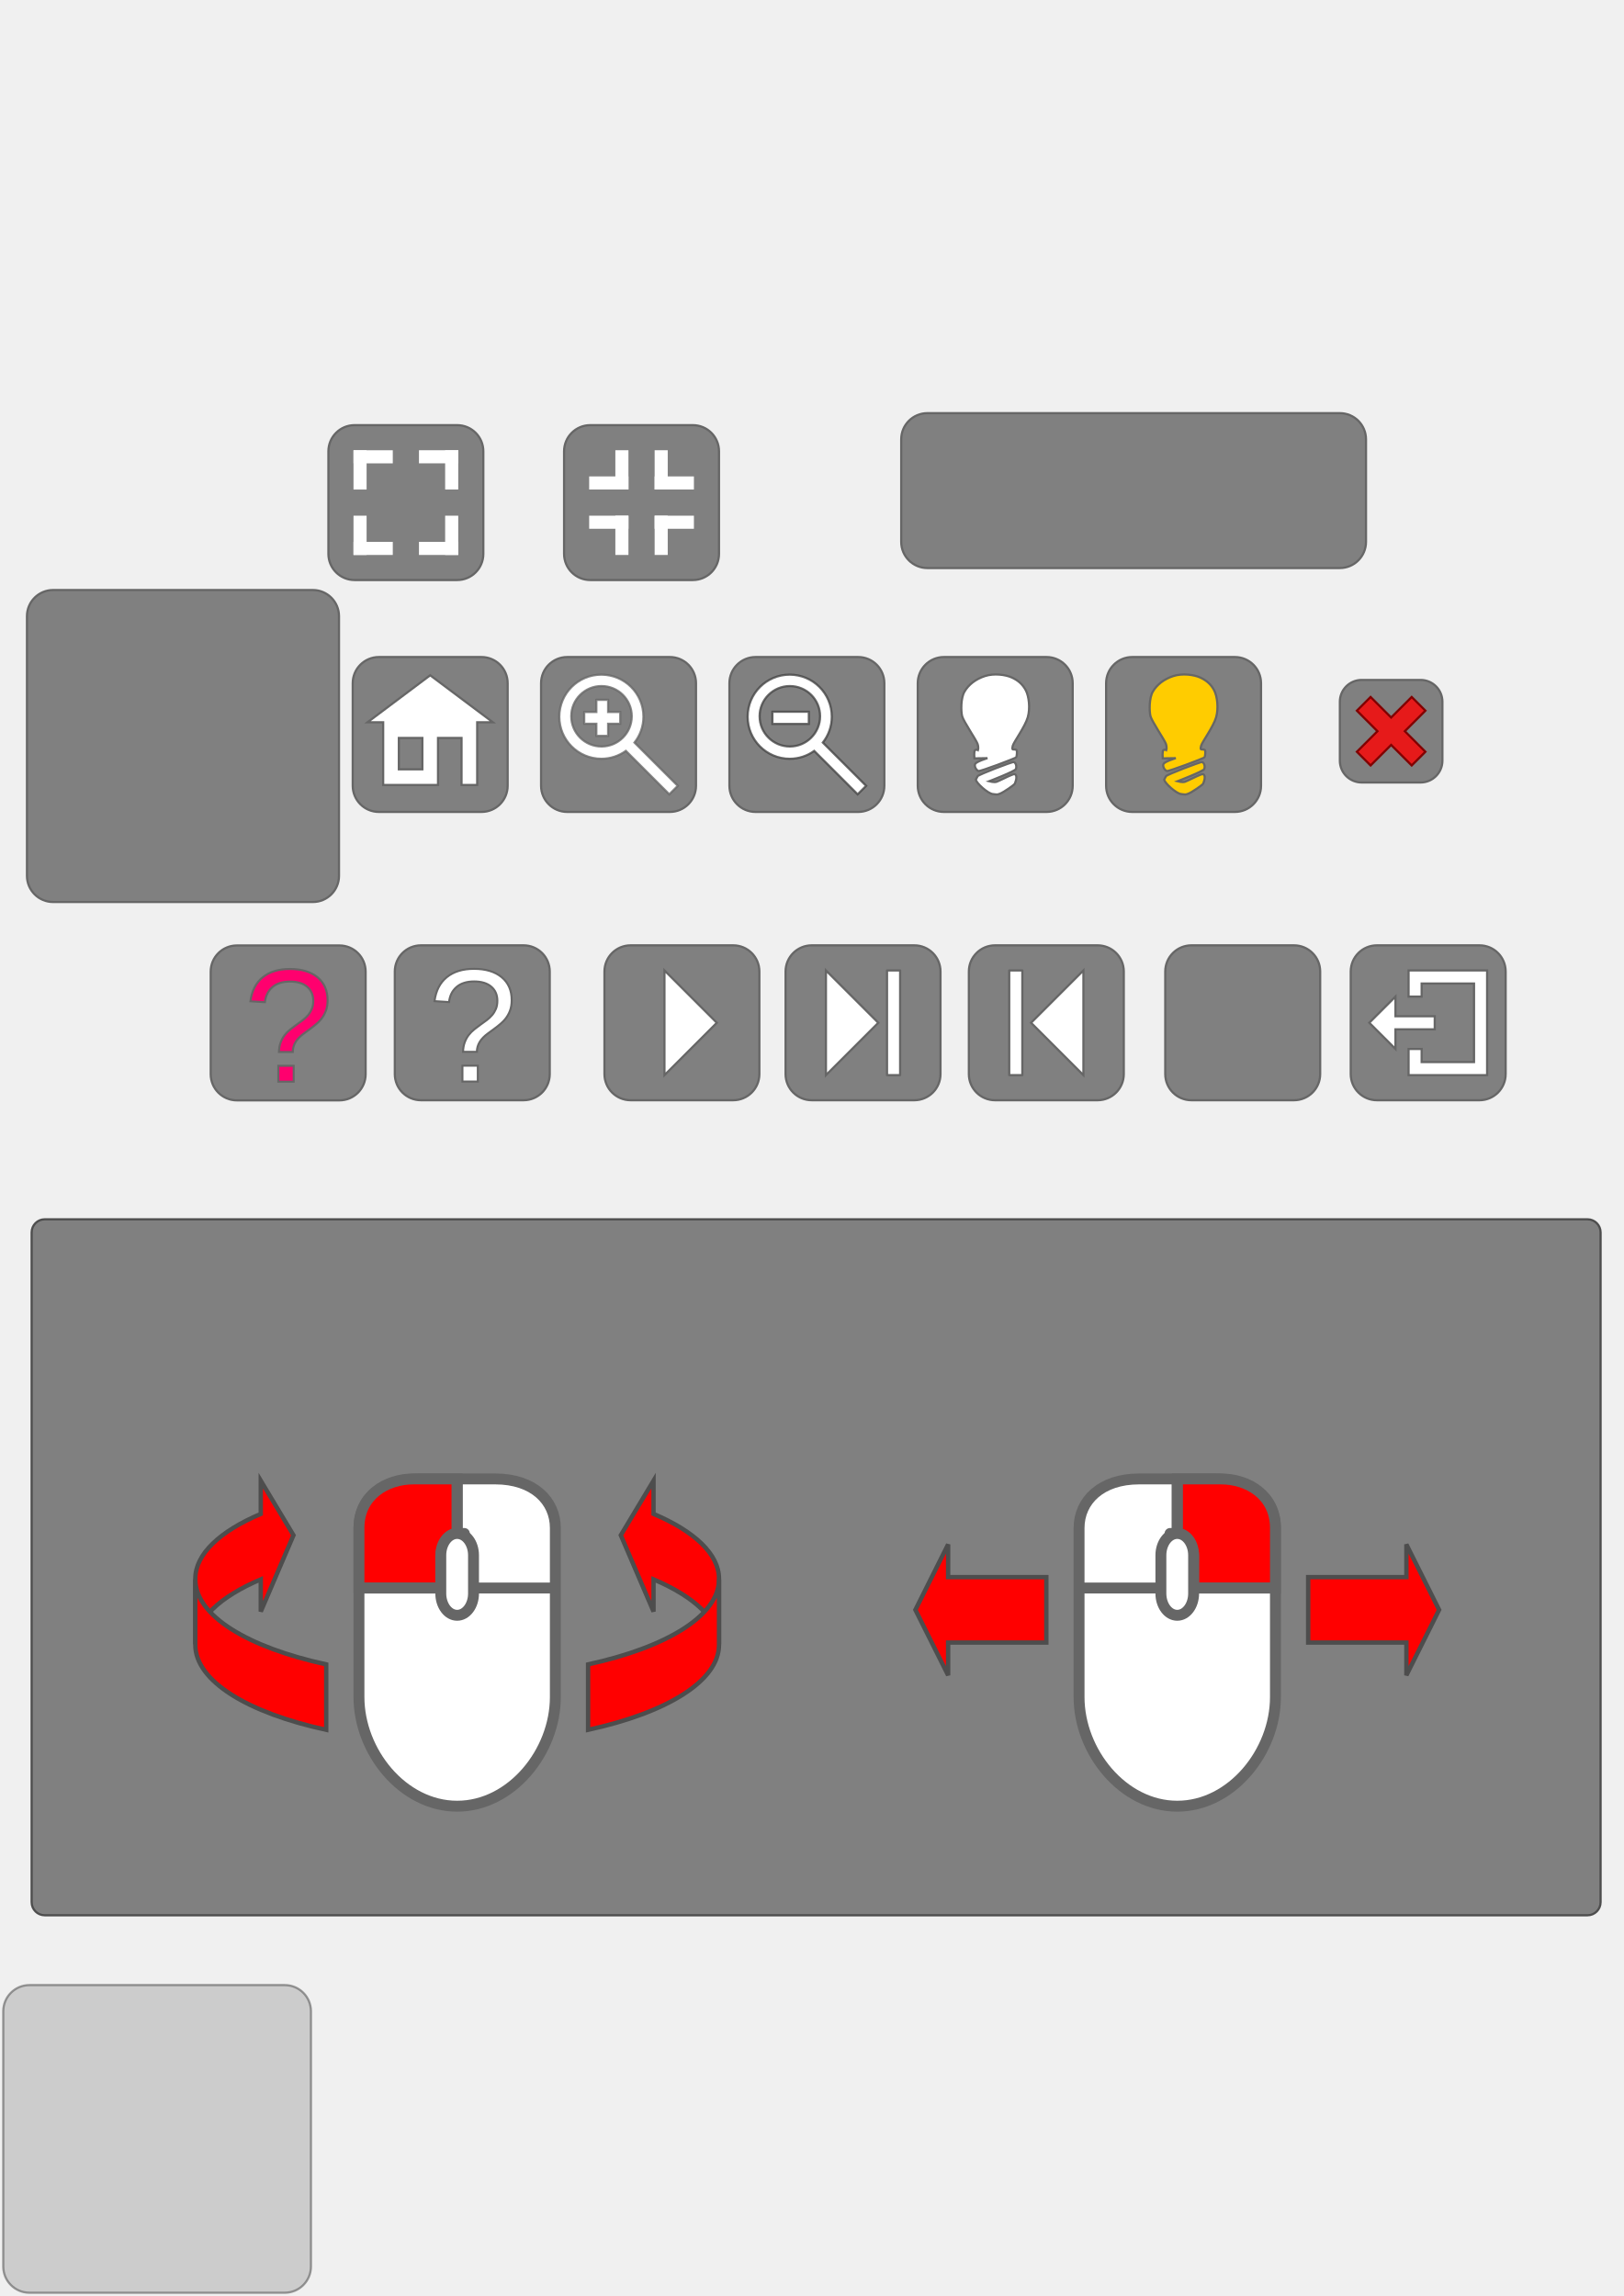
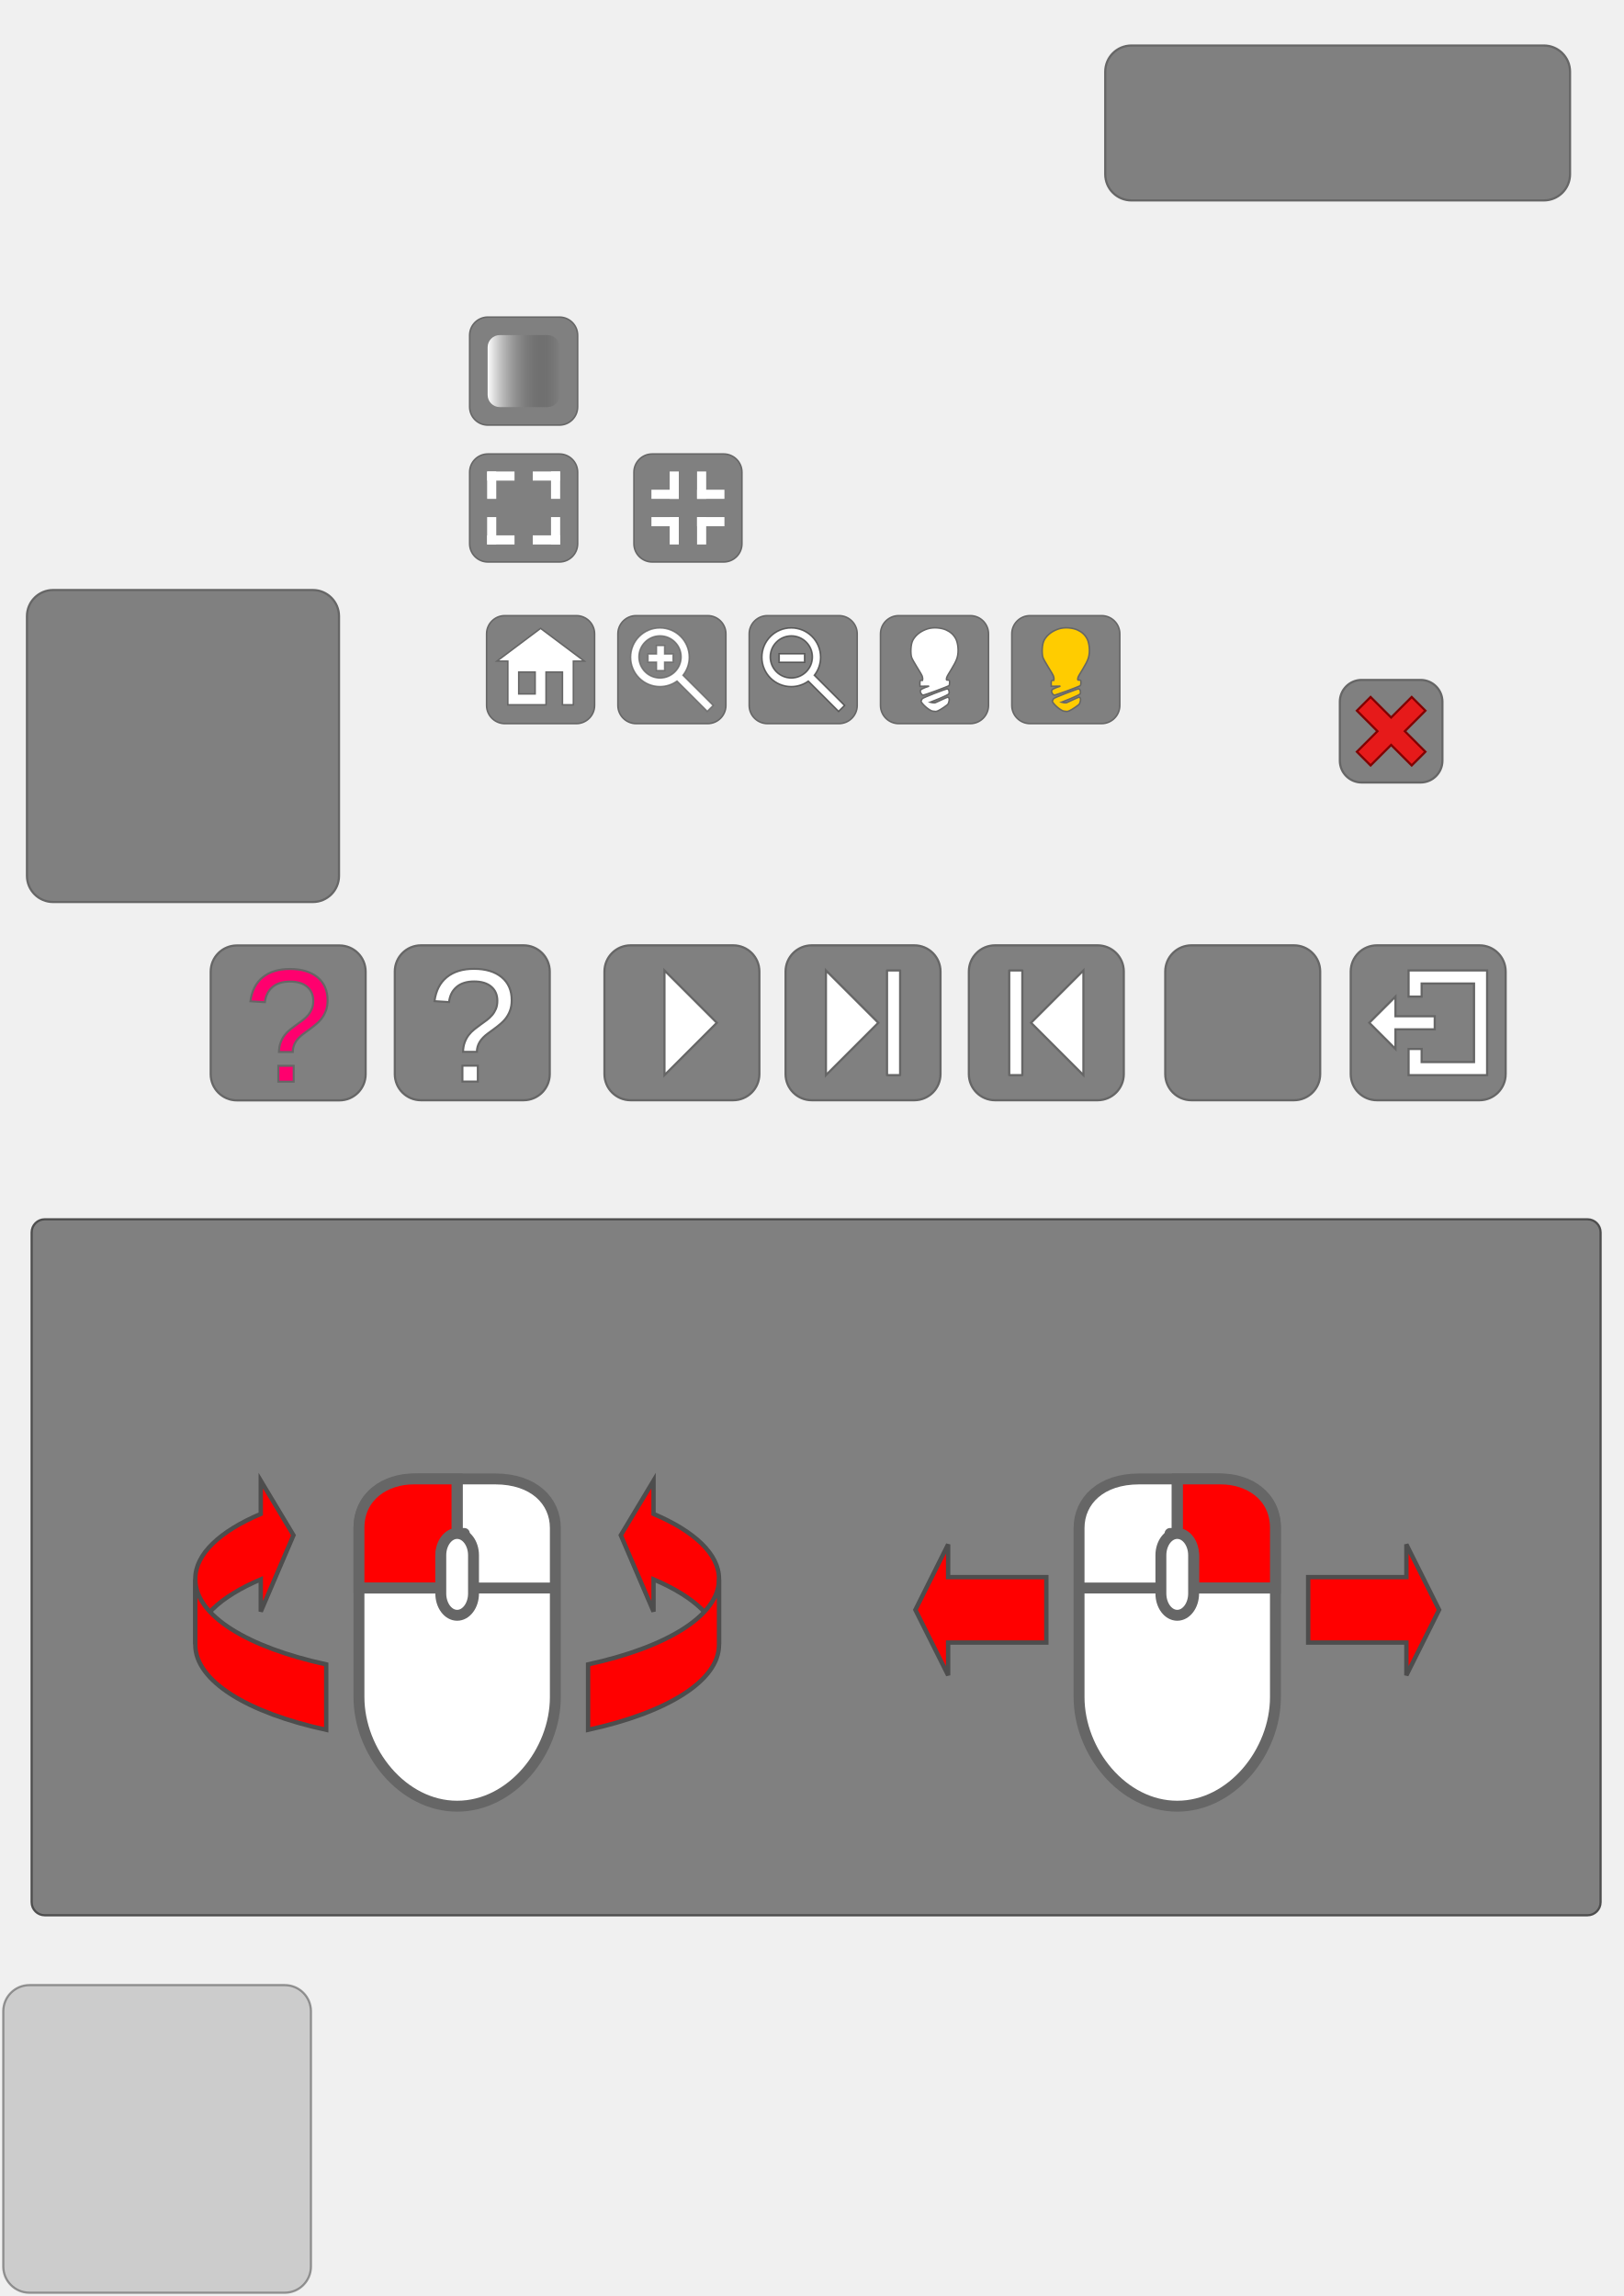
- <svg xmlns="http://www.w3.org/2000/svg" width="744.094" height="1052.362" id="svg2" version="1.1">
-   <defs id="defs4" />
+ <svg xmlns="http://www.w3.org/2000/svg" xmlns:xlink="http://www.w3.org/1999/xlink" width="744.094" height="1052.362" id="svg2" version="1.1">
+   <defs id="defs4">
+     <linearGradient id="linearGradient4335">
+       <stop style="stop-color:#ffffff;stop-opacity:1;" offset="0" id="stop4337" />
+       <stop style="stop-color:#000000;stop-opacity:0;" offset="1" id="stop4339" />
+     </linearGradient>
+     <linearGradient xlink:href="#linearGradient4335" id="linearGradient4341" x1="420.083" y1="336.648" x2="492.083" y2="336.648" gradientUnits="userSpaceOnUse" />
+     <linearGradient xlink:href="#linearGradient4335" id="linearGradient3109" gradientUnits="userSpaceOnUse" x1="420.083" y1="336.648" x2="492.083" y2="336.648" />
+     <linearGradient xlink:href="#linearGradient4335" id="linearGradient3111" gradientUnits="userSpaceOnUse" x1="420.083" y1="336.648" x2="492.083" y2="336.648" />
+   </defs>
  <g id="layer1">
    <path style="fill:#ff0000;fill-opacity:1;stroke:#000000;stroke-width:1;stroke-miterlimit:4;stroke-opacity:1;stroke-dasharray:none;stroke-dashoffset:0" d="m -1500.469,-327.638 c -22.823,0 -43.666,22.665 -59.531,60 l -30.469,0 50,30 70,-30 -29.531,0 c 15.865,-37.335 36.708,-60 59.531,-60 l -60,0 z" id="path4200" />
-     <g id="light">
+     <g id="light" transform="matrix(0.6971366,0,0,0.6971366,110.3022,72.23445)">
      <rect ry="12" rx="12" y="301.148" x="420.583" height="71" width="71" id="rect2993-7" style="fill:#808080;fill-opacity:1;fill-rule:evenodd;stroke:#666666;stroke-width:1;stroke-linecap:butt;stroke-linejoin:miter;stroke-miterlimit:4;stroke-opacity:1;stroke-dasharray:none" />
      <g transform="matrix(0.7658524,0,0,0.7659953,417.8072,-431.2314)" style="fill:#ffffff;fill-opacity:1;stroke:#666666;stroke-width:1.306;stroke-miterlimit:4;stroke-opacity:1;stroke-dasharray:none" id="g3000">
        <path style="fill:#ffffff;fill-opacity:1;stroke:#666666;stroke-width:1.306;stroke-miterlimit:4;stroke-opacity:1;stroke-dasharray:none" d="m 39.648,59.341 c 0,0 -1.036,-0.3 -1.768,0.126 -0.732,0.427 -0.379,4.924 -0.379,4.924 l 7.829,-0.126 c 0,0 -6.755,2.02 -7.387,3.536 -0.631,1.515 0.803,3.807 2.083,4.167 1.026,0.289 21.988,-7.535 22.476,-8.207 0.423,-0.583 0.694,-3.788 0.253,-4.293 -0.442,-0.505 -2.21,-0.442 -2.21,-0.442 0,0 -0.694,0.063 -0.063,-2.21 0.631,-2.273 7.324,-11.301 8.965,-16.983 1.581,-5.474 0.666,-12.645 -1.136,-16.099 -1.904,-3.649 -4.609,-5.998 -8.334,-7.702 -3.74,-1.712 -10.654,-2.679 -16.162,-0.884 -5.486,1.788 -9.757,5.044 -12.248,9.344 -2.236,3.859 -2.147,11.617 -1.389,14.647 0.758,3.03 8.46,14.268 9.218,16.541 0.758,2.273 0.253,3.662 0.253,3.662 z" id="path2996" transform="translate(0,952.3622)" />
        <path style="fill:#ffffff;fill-opacity:1;stroke:#666666;stroke-width:1.306;stroke-miterlimit:4;stroke-opacity:1;stroke-dasharray:none" d="m 38.386,77.082 c 0.189,2.083 7.197,8.334 10.038,8.649 2.841,0.316 2.462,0.505 4.483,-0.253 2.02,-0.758 8.46,-5.177 8.776,-5.935 0.807,-1.937 1.326,-3.914 0.631,-5.114 -0.697,-1.203 -1.894,-0.316 -3.157,0.126 -1.263,0.442 -6.629,3.22 -8.397,3.851 -1.388,0.496 -4.419,-0.316 -4.419,-0.316 0,0 15.372,-5.937 15.973,-7.26 0.631,-1.389 0.126,-3.914 -1.326,-4.23 -0.925,-0.201 -21.024,7.513 -21.529,8.46 -0.505,0.947 -1.073,2.02 -1.073,2.02 z" id="path2998" transform="translate(0,952.3622)" />
      </g>
    </g>
-     <g id="light_on">
+     <g id="light_on" transform="matrix(0.6971366,0,0,0.6971366,110.3022,72.23445)">
      <rect ry="12" rx="12" y="301.148" x="506.896" height="71" width="71" id="rect2993-7-0" style="fill:#808080;fill-opacity:1;fill-rule:evenodd;stroke:#666666;stroke-width:1;stroke-linecap:butt;stroke-linejoin:miter;stroke-miterlimit:4;stroke-opacity:1;stroke-dasharray:none" />
      <g transform="matrix(0.7658524,0,0,0.7659953,504.1204,-431.2314)" style="fill:#ffcc00;fill-opacity:1;stroke:#666666;stroke-width:1.306;stroke-miterlimit:4;stroke-opacity:1;stroke-dasharray:none" id="g3000-4">
        <path style="fill:#ffcc00;fill-opacity:1;stroke:#666666;stroke-width:1.306;stroke-miterlimit:4;stroke-opacity:1;stroke-dasharray:none" d="m 39.648,59.341 c 0,0 -1.036,-0.3 -1.768,0.126 -0.732,0.427 -0.379,4.924 -0.379,4.924 l 7.829,-0.126 c 0,0 -6.755,2.02 -7.387,3.536 -0.631,1.515 0.803,3.807 2.083,4.167 1.026,0.289 21.988,-7.535 22.476,-8.207 0.423,-0.583 0.694,-3.788 0.253,-4.293 -0.442,-0.505 -2.21,-0.442 -2.21,-0.442 0,0 -0.694,0.063 -0.063,-2.21 0.631,-2.273 7.324,-11.301 8.965,-16.983 1.581,-5.474 0.666,-12.645 -1.136,-16.099 -1.904,-3.649 -4.609,-5.998 -8.334,-7.702 -3.74,-1.712 -10.654,-2.679 -16.162,-0.884 -5.486,1.788 -9.757,5.044 -12.248,9.344 -2.236,3.859 -2.147,11.617 -1.389,14.647 0.758,3.03 8.46,14.268 9.218,16.541 0.758,2.273 0.253,3.662 0.253,3.662 z" id="path2996-8" transform="translate(0,952.3622)" />
        <path style="fill:#ffcc00;fill-opacity:1;stroke:#666666;stroke-width:1.306;stroke-miterlimit:4;stroke-opacity:1;stroke-dasharray:none" d="m 38.386,77.082 c 0.189,2.083 7.197,8.334 10.038,8.649 2.841,0.316 2.462,0.505 4.483,-0.253 2.02,-0.758 8.46,-5.177 8.776,-5.935 0.807,-1.937 1.326,-3.914 0.631,-5.114 -0.697,-1.203 -1.894,-0.316 -3.157,0.126 -1.263,0.442 -6.629,3.22 -8.397,3.851 -1.388,0.496 -4.419,-0.316 -4.419,-0.316 0,0 15.372,-5.937 15.973,-7.26 0.631,-1.389 0.126,-3.914 -1.326,-4.23 -0.925,-0.201 -21.024,7.513 -21.529,8.46 -0.505,0.947 -1.073,2.02 -1.073,2.02 z" id="path2998-7" transform="translate(0,952.3622)" />
      </g>
    </g>
-     <g id="home">
+     <g id="home" transform="matrix(0.6971366,0,0,0.6971366,110.3022,72.23445)">
      <rect ry="12" rx="12" y="301.148" x="161.643" height="71" width="71" id="rect2993" style="fill:#808080;fill-opacity:1;fill-rule:evenodd;stroke:#666666;stroke-width:1;stroke-linecap:butt;stroke-linejoin:miter;stroke-miterlimit:4;stroke-opacity:1;stroke-dasharray:none" />
      <path id="path2986" d="m 197.143,309.51 -28.729,21.546 7.182,0 0,28.729 25.137,0 0,-21.546 10.773,0 0,21.546 7.182,0 0,-28.729 7.182,0 z m -14.364,28.729 10.773,0 0,14.364 -10.773,0 z" style="fill:#ffffff;fill-opacity:1;stroke:#666666;stroke-width:1;stroke-miterlimit:4;stroke-opacity:1;stroke-dasharray:none;stroke-dashoffset:0" />
    </g>
    <g id="close">
      <rect ry="10" rx="10" y="311.648" x="614.016" height="47" width="47" id="rect2993-7-1" style="fill:#808080;fill-opacity:1;fill-rule:evenodd;stroke:#666666;stroke-width:1;stroke-linecap:butt;stroke-linejoin:miter;stroke-miterlimit:4;stroke-opacity:1;stroke-dasharray:none" />
      <path id="rect3751" d="m 646.934,319.452 -9.418,9.418 -9.418,-9.418 -6.278,6.278 9.418,9.418 -9.418,9.418 6.278,6.278 9.418,-9.418 9.418,9.418 6.278,-6.278 -9.418,-9.418 9.418,-9.418 -6.278,-6.278 z" style="fill:#ff0000;fill-opacity:0.8;stroke:#800000;stroke-width:1;stroke-miterlimit:4;stroke-dasharray:none" />
    </g>
-     <g id="zoomout">
+     <g id="zoomout" transform="matrix(0.6971366,0,0,0.6971366,110.3022,72.23445)">
      <rect ry="12" rx="12" y="301.148" x="334.269" height="71" width="71" id="rect2993-74-4" style="fill:#808080;fill-opacity:1;fill-rule:evenodd;stroke:#666666;stroke-width:1;stroke-linecap:butt;stroke-linejoin:miter;stroke-miterlimit:4;stroke-opacity:1;stroke-dasharray:none" />
      <g style="stroke-width:1.393;stroke-miterlimit:4;stroke-dasharray:none" transform="matrix(0.7177814,0,0,0.7177814,11.23317,-138.1121)" id="g3875">
-         <path style="fill:#ffffff;fill-opacity:1;stroke:#424242;stroke-width:1.393;stroke-miterlimit:4;stroke-opacity:0.776;stroke-dashoffset:0;stroke-dasharray:none" d="m 488.537,623.224 c -14.835,0 -26.844,12.009 -26.844,26.844 0,14.835 12.009,26.875 26.844,26.875 5.84,0 11.246,-1.863 15.656,-5.031 l 27.719,27.719 5.406,-5.406 -27.625,-27.625 c 3.574,-4.564 5.719,-10.29 5.719,-16.531 0,-14.835 -12.04,-26.844 -26.875,-26.844 z m 0.094,7.281 c 10.661,0 19.312,8.62 19.312,19.281 0,10.661 -8.651,19.313 -19.312,19.313 -10.661,0 -19.312,-8.651 -19.312,-19.313 0,-10.661 8.651,-19.281 19.312,-19.281 z" id="path4360-7" />
+         <path style="fill:#ffffff;fill-opacity:1;stroke:#424242;stroke-width:1.393;stroke-miterlimit:4;stroke-opacity:0.776;stroke-dasharray:none;stroke-dashoffset:0" d="m 488.537,623.224 c -14.835,0 -26.844,12.009 -26.844,26.844 0,14.835 12.009,26.875 26.844,26.875 5.84,0 11.246,-1.863 15.656,-5.031 l 27.719,27.719 5.406,-5.406 -27.625,-27.625 c 3.574,-4.564 5.719,-10.29 5.719,-16.531 0,-14.835 -12.04,-26.844 -26.875,-26.844 z m 0.094,7.281 c 10.661,0 19.312,8.62 19.312,19.281 0,10.661 -8.651,19.313 -19.312,19.313 -10.661,0 -19.312,-8.651 -19.312,-19.313 0,-10.661 8.651,-19.281 19.312,-19.281 z" id="path4360-7" />
        <rect style="fill:#ffffff;fill-opacity:1;stroke:#424242;stroke-width:1.393;stroke-miterlimit:4;stroke-opacity:0.776;stroke-dasharray:none;stroke-dashoffset:0" id="rect4451" width="23.234" height="7.766" x="477.508" y="646.918" />
      </g>
    </g>
-     <g id="zoomin">
+     <g id="zoomin" transform="matrix(0.6971366,0,0,0.6971366,110.3022,72.23445)">
      <rect ry="12" rx="12" y="301.148" x="247.956" height="71" width="71" id="rect2993-74" style="fill:#808080;fill-opacity:1;fill-rule:evenodd;stroke:#666666;stroke-width:1;stroke-linecap:butt;stroke-linejoin:miter;stroke-miterlimit:4;stroke-opacity:1;stroke-dasharray:none" />
      <g style="stroke-width:0.93;stroke-miterlimit:4;stroke-dasharray:none" transform="matrix(1.074843,0,0,1.074843,-159.9093,-262.1916)" id="g3865">
-         <path style="fill:#ffffff;fill-opacity:1;stroke:#666666;stroke-width:0.93;stroke-miterlimit:4;stroke-opacity:0.776;stroke-dashoffset:0;stroke-dasharray:none" d="m 405.168,531.629 c -9.907,0 -17.926,8.019 -17.926,17.926 0,9.907 8.019,17.947 17.926,17.947 3.9,0 7.51,-1.244 10.455,-3.36 l 18.511,18.511 3.61,-3.61 -18.448,-18.448 c 2.387,-3.048 3.819,-6.871 3.819,-11.04 0,-9.907 -8.04,-17.926 -17.947,-17.926 z m 0.063,4.862 c 7.119,0 12.897,5.757 12.897,12.876 0,7.119 -5.777,12.897 -12.897,12.897 -7.119,0 -12.897,-5.777 -12.897,-12.897 0,-7.119 5.777,-12.876 12.897,-12.876 z" id="path4360" />
-         <path style="fill:#ffffff;fill-opacity:1;stroke:#666666;stroke-width:0.93;stroke-miterlimit:4;stroke-opacity:0.776;stroke-dashoffset:0;stroke-dasharray:none" d="m 403.039,542.377 0,5.175 -5.175,0 0,5.009 5.175,0 0,5.175 5.009,0 0,-5.175 5.175,0 0,-5.009 -5.175,0 0,-5.175 -5.009,0 z" id="rect4373" />
+         <path style="fill:#ffffff;fill-opacity:1;stroke:#666666;stroke-width:0.93;stroke-miterlimit:4;stroke-opacity:0.776;stroke-dasharray:none;stroke-dashoffset:0" d="m 405.168,531.629 c -9.907,0 -17.926,8.019 -17.926,17.926 0,9.907 8.019,17.947 17.926,17.947 3.9,0 7.51,-1.244 10.455,-3.36 l 18.511,18.511 3.61,-3.61 -18.448,-18.448 c 2.387,-3.048 3.819,-6.871 3.819,-11.04 0,-9.907 -8.04,-17.926 -17.947,-17.926 z m 0.063,4.862 c 7.119,0 12.897,5.757 12.897,12.876 0,7.119 -5.777,12.897 -12.897,12.897 -7.119,0 -12.897,-5.777 -12.897,-12.897 0,-7.119 5.777,-12.876 12.897,-12.876 z" id="path4360" />
+         <path style="fill:#ffffff;fill-opacity:1;stroke:#666666;stroke-width:0.93;stroke-miterlimit:4;stroke-opacity:0.776;stroke-dasharray:none;stroke-dashoffset:0" d="m 403.039,542.377 0,5.175 -5.175,0 0,5.009 5.175,0 0,5.175 5.009,0 0,-5.175 5.175,0 0,-5.009 -5.175,0 0,-5.175 -5.009,0 z" id="rect4373" />
      </g>
    </g>
    <rect ry="12" rx="12" y="270.434" x="12.357" height="143" width="143" id="button" style="fill:#808080;fill-opacity:1;fill-rule:evenodd;stroke:#666666;stroke-width:1;stroke-linecap:butt;stroke-linejoin:miter;stroke-miterlimit:4;stroke-opacity:1;stroke-dasharray:none" />
    <g id="help">
      <rect style="fill:#808080;fill-opacity:1;fill-rule:evenodd;stroke:#666666;stroke-width:1;stroke-linecap:butt;stroke-linejoin:miter;stroke-miterlimit:4;stroke-opacity:1;stroke-dasharray:none" id="rect3011" width="71" height="71" x="180.929" y="433.291" rx="12" ry="12" />
      <text xml:space="preserve" style="font-size:64.73px;font-style:normal;font-variant:normal;font-weight:bold;font-stretch:normal;text-align:start;text-anchor:start;fill:#ffffff;fill-opacity:1;stroke:#666666;stroke-width:0.925;stroke-miterlimit:4;stroke-opacity:1;stroke-dasharray:none;stroke-dashoffset:0;font-family:Arial;-inkscape-font-specification:Arial Bold" x="196.092" y="495.72" id="text3021">
        <tspan id="tspan3023" x="196.092" y="495.72" style="font-size:73.978px;font-style:normal;font-variant:normal;font-weight:normal;font-stretch:normal;stroke-width:0.925;font-family:Arial;-inkscape-font-specification:Arial;fill:#ffffff">?</tspan>
      </text>
    </g>
    <path style="fill:#ff0000;fill-opacity:1;stroke:#000000;stroke-width:1;stroke-miterlimit:4;stroke-opacity:1;stroke-dasharray:none;stroke-dashoffset:0" d="m -1500,-327.638 c 33.313,0 62.38,48.262 77.938,120 l 60,0 c -15.558,-71.738 -44.625,-120 -77.938,-120 l -60,0 z" id="path4188" />
    <g id="g4226">
      <path style="fill:#ff0000;fill-opacity:1;stroke:#000000;stroke-width:1;stroke-miterlimit:4;stroke-opacity:1;stroke-dasharray:none;stroke-dashoffset:0" d="m -1290.469,-327.638 c -22.823,0 -43.666,22.665 -59.531,60 l -30.469,0 50,30 70,-30 -29.531,0 c 15.865,-37.335 36.708,-60 59.531,-60 l -60,0 z" id="path4202" />
      <path id="path4193" d="m -1290,-327.638 c 28.42,0 53.731,35.138 70.219,90 l 60,0 c -16.488,-54.862 -41.799,-90 -70.219,-90 l -60,0 z" style="fill:#ff0000;fill-opacity:1;stroke:#000000;stroke-width:1;stroke-miterlimit:4;stroke-opacity:1;stroke-dasharray:none;stroke-dashoffset:0" />
      <path id="path4204" d="m -1290.469,-327.638 c -22.823,0 -43.666,22.665 -59.531,60 l -30.469,0 50,30 70,-30 -29.531,0 c 15.865,-37.335 36.708,-60 59.531,-60 l -60,0 z" style="fill:#ff0000;fill-opacity:1;stroke:#000000;stroke-width:1;stroke-miterlimit:4;stroke-opacity:1;stroke-dasharray:none;stroke-dashoffset:0" />
      <path style="fill:#ff0000;fill-opacity:1;stroke:#000000;stroke-width:1;stroke-miterlimit:4;stroke-opacity:1;stroke-dasharray:none;stroke-dashoffset:0" d="m -1290,-327.638 c 28.42,0 53.731,35.138 70.219,90 l 60,0 c -16.488,-54.862 -41.799,-90 -70.219,-90 l -60,0 z" id="path4206" />
    </g>
    <g id="g4222">
      <path style="fill:#ff0000;fill-opacity:1;stroke:#000000;stroke-width:1;stroke-miterlimit:4;stroke-opacity:1;stroke-dasharray:none;stroke-dashoffset:0" d="m -1500.469,-327.638 c -22.823,0 -43.666,22.665 -59.531,60 l -30.469,0 50,30 70,-30 -29.531,0 c 15.865,-37.335 36.708,-60 59.531,-60 l -60,0 z" id="path4208" />
      <path style="fill:#ff0000;fill-opacity:1;stroke:#000000;stroke-width:1;stroke-miterlimit:4;stroke-opacity:1;stroke-dasharray:none;stroke-dashoffset:0" d="m -1500,-327.638 c 33.313,0 62.38,48.262 77.938,120 l 60,0 c -15.558,-71.738 -44.625,-120 -77.938,-120 l -60,0 z" id="path4210" />
    </g>
    <g id="g4216">
      <path style="fill:#ff0000;fill-opacity:1;stroke:#000000;stroke-width:1;stroke-miterlimit:4;stroke-opacity:1;stroke-dasharray:none;stroke-dashoffset:0" d="m -1740.469,-327.638 c -22.823,0 -43.666,22.665 -59.531,60 l -30.469,0 50,30 70,-30 -29.531,0 c 15.865,-37.335 36.708,-60 59.531,-60 l -60,0 z" id="path4198" />
      <path id="path4159-7" d="M -1740 -327.625 C -1702.23 -327.625 -1669.914 -265.578 -1656.562 -177.625 L -1596.562 -177.625 C -1609.914 -265.578 -1642.23 -327.625 -1680 -327.625 L -1740 -327.625 z " style="fill:#ff0000;fill-opacity:1;stroke:#000000;stroke-width:1;stroke-miterlimit:4;stroke-opacity:1;stroke-dasharray:none;stroke-dashoffset:0" />
      <path id="path4212" d="m -1740.469,-327.638 c -22.823,0 -43.666,22.665 -59.531,60 l -30.469,0 50,30 70,-30 -29.531,0 c 15.865,-37.335 36.708,-60 59.531,-60 l -60,0 z" style="fill:#ff0000;fill-opacity:1;stroke:#000000;stroke-width:1;stroke-miterlimit:4;stroke-opacity:1;stroke-dasharray:none;stroke-dashoffset:0" />
      <path style="fill:#ff0000;fill-opacity:1;stroke:#000000;stroke-width:1;stroke-miterlimit:4;stroke-opacity:1;stroke-dasharray:none;stroke-dashoffset:0" d="M -1740 -327.625 C -1702.23 -327.625 -1669.914 -265.578 -1656.562 -177.625 L -1596.562 -177.625 C -1609.914 -265.578 -1642.23 -327.625 -1680 -327.625 L -1740 -327.625 z " id="path4214" />
    </g>
    <g id="instructions" transform="translate(-0.5,-32.70312)">
      <rect width="719" ry="6" rx="6" y="591.565" x="15" height="319" id="rect4483" style="fill:#808080;fill-opacity:1;stroke:#4d4d4d;stroke-width:1;stroke-miterlimit:4;stroke-opacity:1;stroke-dasharray:none;stroke-dashoffset:0" />
      <g transform="translate(0,34)" id="g4726">
        <path id="path3859" d="m 165,776.565 c 0,0 0,-52.5 0,-77.5 0,-12.5 10,-22.5 27.5,-22.5 12.5,0 22.5,0 35,0 17.5,0 27.5,10 27.5,22.5 0,12.5 0,52.5 0,77.5 0,25 -20,50 -45,50 -25,0 -45,-25 -45,-50 z" style="fill:#ffffff;fill-opacity:1;stroke:#666666;stroke-width:5;stroke-miterlimit:4;stroke-opacity:1;stroke-dasharray:none;stroke-dashoffset:0" />
        <path id="path3857" d="m 165,726.565 c 0,0 0,-12.5 0,-27.5 0,-15 12.5,-22.5 25,-22.5 12.5,0 20,0 20,0 l 0,25 c 0,0 7.5,0 0,0 -5,0 -7.5,7.5 -7.5,10 0,2.5 0,15 0,15 z" style="fill:#ff0000;fill-opacity:1;stroke:#666666;stroke-width:5;stroke-miterlimit:4;stroke-opacity:1;stroke-dasharray:none;stroke-dashoffset:0" />
        <rect ry="10" rx="10" y="701.565" x="202.5" height="37.5" width="15" id="rect3861" style="fill:#ffffff;fill-opacity:1;stroke:#666666;stroke-width:5;stroke-miterlimit:4;stroke-opacity:1;stroke-dasharray:none;stroke-dashoffset:0" />
        <path id="path3863" d="m 165,726.565 37.5,0" style="fill:#ececec;fill-opacity:1;stroke:#666666;stroke-width:5;stroke-miterlimit:4;stroke-opacity:1;stroke-dasharray:none;stroke-dashoffset:0" />
        <path id="path3865" d="m 217.5,726.565 37.5,0" style="fill:#ececec;fill-opacity:1;stroke:#666666;stroke-width:5;stroke-miterlimit:4;stroke-opacity:1;stroke-dasharray:none;stroke-dashoffset:0" />
        <path id="path3867" d="m 210,701.565 0,-25" style="fill:#ececec;fill-opacity:1;stroke:#666666;stroke-width:5;stroke-miterlimit:4;stroke-opacity:1;stroke-dasharray:none;stroke-dashoffset:0" />
        <path id="path4208-7" d="m 330,722.362 c 0,-11.411 -11.332,-21.833 -30,-29.766 l 0,-15.234 -15,25 15,35 0,-14.766 c 18.668,7.933 30,18.354 30,29.766 l 0,-30 z" style="fill:#ff0000;fill-opacity:1;stroke:#4d4d4d;stroke-width:2;stroke-miterlimit:4;stroke-opacity:1;stroke-dasharray:none;stroke-dashoffset:0" />
        <path id="path4210-0" d="m 330,722.596 c 0,16.657 -24.131,31.19 -60,38.969 l 0,30 c 35.869,-7.779 60,-22.312 60,-38.969 l 0,-30 z" style="fill:#ff0000;fill-opacity:1;stroke:#4d4d4d;stroke-width:2;stroke-miterlimit:4;stroke-opacity:1;stroke-dasharray:none;stroke-dashoffset:0" />
        <path style="fill:#ff0000;fill-opacity:1;stroke:#4d4d4d;stroke-width:2;stroke-miterlimit:4;stroke-opacity:1;stroke-dasharray:none;stroke-dashoffset:0" d="m 90,722.362 c 0,-11.411 11.332,-21.833 30,-29.766 l 0,-15.234 15,25 -15,35 0,-14.766 c -18.668,7.933 -30,18.354 -30,29.766 l 0,-30 z" id="path4401" />
        <path style="fill:#ff0000;fill-opacity:1;stroke:#4d4d4d;stroke-width:2;stroke-miterlimit:4;stroke-opacity:1;stroke-dasharray:none;stroke-dashoffset:0" d="m 90,722.596 c 0,16.657 24.131,31.19 60,38.969 l 0,30 C 114.131,783.787 90,769.253 90,752.596 l 0,-30 z" id="path4403" />
        <path style="fill:#ffffff;fill-opacity:1;stroke:#666666;stroke-width:5;stroke-miterlimit:4;stroke-opacity:1;stroke-dasharray:none;stroke-dashoffset:0" d="m 585,776.565 c 0,0 0,-52.5 0,-77.5 0,-12.5 -10,-22.5 -27.5,-22.5 -12.5,0 -22.5,0 -35,0 -17.5,0 -27.5,10 -27.5,22.5 0,12.5 0,52.5 0,77.5 0,25 20,50 45,50 25,0 45,-25 45,-50 z" id="path3026-3" />
        <path style="fill:#ff0000;fill-opacity:1;stroke:#666666;stroke-width:5;stroke-miterlimit:4;stroke-opacity:1;stroke-dasharray:none;stroke-dashoffset:0" d="m 585,726.565 c 0,0 0,-12.5 0,-27.5 0,-15 -12.5,-22.5 -25,-22.5 -12.5,0 -20,0 -20,0 l 0,25 c 0,0 -7.5,0 0,0 5,0 7.5,7.5 7.5,10 0,2.5 0,15 0,15 z" id="path3816-7" />
        <rect style="fill:#ffffff;fill-opacity:1;stroke:#666666;stroke-width:5;stroke-miterlimit:4;stroke-opacity:1;stroke-dasharray:none;stroke-dashoffset:0" id="rect3796-8" width="15" height="37.5" x="-547.5" y="701.565" rx="10" ry="10" transform="scale(-1,1)" />
        <path style="fill:#ececec;fill-opacity:1;stroke:#666666;stroke-width:5;stroke-miterlimit:4;stroke-opacity:1;stroke-dasharray:none;stroke-dashoffset:0" d="m 585,726.565 -37.5,0" id="path3798-6" />
        <path style="fill:#ececec;fill-opacity:1;stroke:#666666;stroke-width:5;stroke-miterlimit:4;stroke-opacity:1;stroke-dasharray:none;stroke-dashoffset:0" d="m 532.5,726.565 -37.5,0" id="path3800-9" />
        <path style="fill:#ececec;fill-opacity:1;stroke:#666666;stroke-width:5;stroke-miterlimit:4;stroke-opacity:1;stroke-dasharray:none;stroke-dashoffset:0" d="m 540,701.565 0,-25" id="path3802-3" />
        <path style="fill:#ff0000;fill-opacity:1;stroke:#4d4d4d;stroke-width:2;stroke-miterlimit:4;stroke-dasharray:none" d="m 600,721.565 0,30 45,0 0,15 15,-30 -15,-30 0,15 z" id="path3820-3" />
        <path id="path4453" d="m 480,721.565 0,30 -45,0 0,15 -15,-30 15,-30 0,15 z" style="fill:#ff0000;fill-opacity:1;stroke:#4d4d4d;stroke-width:2;stroke-miterlimit:4;stroke-dasharray:none" />
      </g>
    </g>
    <rect style="fill:#808080;fill-opacity:0.328;fill-rule:evenodd;stroke:#666666;stroke-width:1;stroke-linecap:butt;stroke-linejoin:miter;stroke-miterlimit:4;stroke-opacity:0.66;stroke-dasharray:none" id="rect3050" width="141" height="141" x="1.5" y="909.862" rx="12" ry="12" />
    <rect style="fill:#808080;fill-opacity:1;fill-rule:evenodd;stroke:#666666;stroke-width:1;stroke-linecap:butt;stroke-linejoin:miter;stroke-miterlimit:4;stroke-opacity:1;stroke-dasharray:none" id="rect3053" width="71" height="71" x="277" y="433.291" rx="12" ry="12" />
    <rect ry="12" rx="12" y="433.291" x="360" height="71" width="71" id="rect3062" style="fill:#808080;fill-opacity:1;fill-rule:evenodd;stroke:#666666;stroke-width:1;stroke-linecap:butt;stroke-linejoin:miter;stroke-miterlimit:4;stroke-opacity:1;stroke-dasharray:none" />
    <rect style="fill:#808080;fill-opacity:1;fill-rule:evenodd;stroke:#666666;stroke-width:1;stroke-linecap:butt;stroke-linejoin:miter;stroke-miterlimit:4;stroke-opacity:1;stroke-dasharray:none" id="rect3064" width="71" height="71" x="444" y="433.291" rx="12" ry="12" />
    <rect ry="12" rx="12" y="433.291" x="534" height="71" width="71" id="rect3066" style="fill:#808080;fill-opacity:1;fill-rule:evenodd;stroke:#666666;stroke-width:1;stroke-linecap:butt;stroke-linejoin:miter;stroke-miterlimit:4;stroke-opacity:1;stroke-dasharray:none" />
    <path style="fill:#ffffff;fill-opacity:1;stroke:#666666;stroke-opacity:1" d="m 304.5,444.791 24,24 -24,24 z" id="path3068" />
    <g id="g3850" transform="translate(0.5,4.8339848e-7)">
      <path style="fill:#ffffff;fill-opacity:1;stroke:#666666;stroke-opacity:1" d="m 378,444.791 24,24 -24,24 z" id="path3070" />
      <rect y="444.791" x="406" height="48" width="6" id="rect3072" style="fill:#ffffff;fill-opacity:1;stroke:#666666;stroke-width:1;stroke-linecap:round;stroke-linejoin:round;stroke-miterlimit:4;stroke-opacity:1;stroke-dasharray:none;stroke-dashoffset:0" />
    </g>
    <g id="g3846" transform="translate(-1.5,4.8339848e-7)">
      <path id="path3842" d="m 498,444.791 -24,24 24,24 z" style="fill:#ffffff;fill-opacity:1;stroke:#666666;stroke-opacity:1" />
      <rect transform="scale(-1,1)" style="fill:#ffffff;fill-opacity:1;stroke:#666666;stroke-width:1;stroke-linecap:round;stroke-linejoin:round;stroke-miterlimit:4;stroke-opacity:1;stroke-dasharray:none;stroke-dashoffset:0" id="rect3844" width="6" height="48" x="-470" y="444.791" />
    </g>
    <rect style="fill:#808080;fill-opacity:1;fill-rule:evenodd;stroke:#666666;stroke-width:1;stroke-linecap:butt;stroke-linejoin:miter;stroke-miterlimit:4;stroke-opacity:1;stroke-dasharray:none" id="rect3063" width="71" height="71" x="619" y="433.291" rx="12" ry="12" />
    <g id="g3082-7" style="fill:#ffffff;fill-opacity:1;stroke:#666666;stroke-opacity:1" transform="translate(3.5,-1.584259)">
      <path id="rect3069-1" d="m 642,446.375 0,12 6,0 0,-6 24,0 0,36 -24,0 0,-6 -6,0 0,12 36,0 0,-48 -36,0 z" style="fill:#ffffff;fill-opacity:1;stroke:#666666;stroke-opacity:1" />
      <path id="path3080-0" d="m 654,467.375 0,6 -18,0 0,8.987 -12,-12 12,-12 0,9.013 z" style="fill:#ffffff;fill-opacity:1;stroke:#666666;stroke-opacity:1" />
    </g>
-     <rect style="fill:#808080;fill-opacity:1;fill-rule:evenodd;stroke:#666666;stroke-width:1;stroke-linecap:butt;stroke-linejoin:miter;stroke-miterlimit:4;stroke-opacity:1;stroke-dasharray:none" id="rect3037" width="213" height="71" x="413" y="189.362" rx="12" ry="12" />
+     <rect style="fill:#808080;fill-opacity:1;fill-rule:evenodd;stroke:#666666;stroke-width:1;stroke-linecap:butt;stroke-linejoin:miter;stroke-miterlimit:4;stroke-opacity:1;stroke-dasharray:none" id="rect3037" width="213" height="71" x="506.5" y="20.862" rx="12" ry="12" />
    <g transform="translate(-84.36926,0.05682221)" id="help-1">
      <rect style="fill:#808080;fill-opacity:1;fill-rule:evenodd;stroke:#666666;stroke-width:1;stroke-linecap:butt;stroke-linejoin:miter;stroke-miterlimit:4;stroke-opacity:1;stroke-dasharray:none" id="rect3011-7" width="71" height="71" x="180.929" y="433.291" rx="12" ry="12" />
      <text xml:space="preserve" style="font-size:64.73px;font-style:normal;font-variant:normal;font-weight:bold;font-stretch:normal;text-align:start;text-anchor:start;fill:#ff006e;fill-opacity:1;stroke:#666666;stroke-width:0.925;stroke-miterlimit:4;stroke-opacity:1;stroke-dasharray:none;stroke-dashoffset:0;font-family:Arial;-inkscape-font-specification:Arial Bold" x="196.092" y="495.72" id="text3021-4">
        <tspan id="tspan3023-0" x="196.092" y="495.72" style="font-size:73.978px;font-style:normal;font-variant:normal;font-weight:normal;font-stretch:normal;fill:#ff006e;stroke-width:0.925;font-family:Arial;-inkscape-font-specification:Arial;fill-opacity:1">?</tspan>
      </text>
    </g>
-     <rect ry="12" rx="12" y="194.862" x="150.5" height="71" width="71" id="rect3066-1" style="fill:#808080;fill-opacity:1;fill-rule:evenodd;stroke:#666666;stroke-width:1;stroke-linecap:butt;stroke-linejoin:miter;stroke-miterlimit:4;stroke-opacity:1;stroke-dasharray:none" />
-     <rect ry="12" rx="12" y="194.862" x="258.5" height="71" width="71" id="rect3066-7" style="fill:#808080;fill-opacity:1;fill-rule:evenodd;stroke:#666666;stroke-width:1;stroke-linecap:butt;stroke-linejoin:miter;stroke-miterlimit:4;stroke-opacity:1;stroke-dasharray:none" />
-     <g id="g3901">
+     <rect ry="8.366" rx="8.366" y="208.08" x="215.221" height="49.497" width="49.497" id="rect3066-1" style="fill:#808080;fill-opacity:1;fill-rule:evenodd;stroke:#666666;stroke-width:0.697;stroke-linecap:butt;stroke-linejoin:miter;stroke-miterlimit:4;stroke-opacity:1;stroke-dasharray:none" />
+     <rect ry="8.366" rx="8.366" y="208.08" x="290.512" height="49.497" width="49.497" id="rect3066-7" style="fill:#808080;fill-opacity:1;fill-rule:evenodd;stroke:#666666;stroke-width:0.697;stroke-linecap:butt;stroke-linejoin:miter;stroke-miterlimit:4;stroke-opacity:1;stroke-dasharray:none" />
+     <g id="g3901" transform="matrix(0.6971366,0,0,0.6971366,110.3022,72.23445)">
      <g id="g3904">
-         <path style="fill:#ffffff;fill-opacity:1;fill-rule:nonzero;stroke:none" d="M 162 206.375 L 162 224.375 L 168 224.375 L 168 206.375 L 162 206.375 z " id="rect3117" />
+         <path style="fill:#ffffff;fill-opacity:1;fill-rule:nonzero;stroke:none" d="m 162,206.375 0,18 6,0 0,-18 -6,0 z" id="rect3117" />
      </g>
    </g>
-     <path style="fill:#ffffff;fill-opacity:1;fill-rule:nonzero;stroke:none;stroke-opacity:1;marker-mid:none" d="M 162 206.375 L 162 212.375 L 180 212.375 L 180 206.375 L 162 206.375 z " id="rect3887" />
-     <rect style="fill:#ffffff;fill-opacity:1;fill-rule:nonzero;stroke:none" id="rect3889" width="18" height="6" x="192" y="206.362" />
-     <rect style="fill:#ffffff;fill-opacity:1;fill-rule:nonzero;stroke:none" id="rect3891" width="6" height="18" x="204" y="206.362" />
-     <rect style="fill:#ffffff;fill-opacity:1;fill-rule:nonzero;stroke:none" id="rect3893" width="6" height="18" x="162" y="236.362" />
-     <rect style="fill:#ffffff;fill-opacity:1;fill-rule:nonzero;stroke:none" id="rect3895" width="18" height="6" x="162" y="248.362" />
-     <rect style="fill:#ffffff;fill-opacity:1;fill-rule:nonzero;stroke:none" id="rect3897" width="6" height="18" x="204" y="236.362" />
-     <rect style="fill:#ffffff;fill-opacity:1;fill-rule:nonzero;stroke:none" id="rect3899" width="18" height="6" x="192" y="248.362" />
-     <rect style="fill:#ffffff;fill-opacity:1;fill-rule:nonzero;stroke:none" id="rect3960" width="6" height="18" x="282" y="236.362" />
-     <rect style="fill:#ffffff;fill-opacity:1;fill-rule:nonzero;stroke:none" id="rect3962" width="18" height="6" x="270" y="236.362" />
-     <rect style="fill:#ffffff;fill-opacity:1;fill-rule:nonzero;stroke:none" id="rect3964" width="6" height="18" x="282" y="206.362" />
-     <rect style="fill:#ffffff;fill-opacity:1;fill-rule:nonzero;stroke:none" id="rect3966" width="18" height="6" x="270" y="218.362" />
-     <rect style="fill:#ffffff;fill-opacity:1;fill-rule:nonzero;stroke:none" id="rect3968" width="6" height="18" x="300" y="206.362" />
-     <rect style="fill:#ffffff;fill-opacity:1;fill-rule:nonzero;stroke:none" id="rect3970" width="18" height="6" x="300" y="218.362" />
-     <rect style="fill:#ffffff;fill-opacity:1;fill-rule:nonzero;stroke:none" id="rect3972" width="18" height="6" x="300" y="236.362" />
-     <rect style="fill:#ffffff;fill-opacity:1;fill-rule:nonzero;stroke:none" id="rect3974" width="6" height="18" x="300" y="236.362" />
+     <path style="fill:#ffffff;fill-opacity:1;fill-rule:nonzero;stroke:none;marker-mid:none" d="m 223.238,216.106 0,4.183 12.548,0 0,-4.183 -12.548,0 z" id="rect3887" />
+     <rect style="fill:#ffffff;fill-opacity:1;fill-rule:nonzero;stroke:none" id="rect3889" width="12.548" height="4.183" x="244.152" y="216.097" />
+     <rect style="fill:#ffffff;fill-opacity:1;fill-rule:nonzero;stroke:none" id="rect3891" width="4.183" height="12.548" x="252.518" y="216.097" />
+     <rect style="fill:#ffffff;fill-opacity:1;fill-rule:nonzero;stroke:none" id="rect3893" width="4.183" height="12.548" x="223.238" y="237.011" />
+     <rect style="fill:#ffffff;fill-opacity:1;fill-rule:nonzero;stroke:none" id="rect3895" width="12.548" height="4.183" x="223.238" y="245.377" />
+     <rect style="fill:#ffffff;fill-opacity:1;fill-rule:nonzero;stroke:none" id="rect3897" width="4.183" height="12.548" x="252.518" y="237.011" />
+     <rect style="fill:#ffffff;fill-opacity:1;fill-rule:nonzero;stroke:none" id="rect3899" width="12.548" height="4.183" x="244.152" y="245.377" />
+     <rect style="fill:#ffffff;fill-opacity:1;fill-rule:nonzero;stroke:none" id="rect3960" width="4.183" height="12.548" x="306.895" y="237.011" />
+     <rect style="fill:#ffffff;fill-opacity:1;fill-rule:nonzero;stroke:none" id="rect3962" width="12.548" height="4.183" x="298.529" y="237.011" />
+     <rect style="fill:#ffffff;fill-opacity:1;fill-rule:nonzero;stroke:none" id="rect3964" width="4.183" height="12.548" x="306.895" y="216.097" />
+     <rect style="fill:#ffffff;fill-opacity:1;fill-rule:nonzero;stroke:none" id="rect3966" width="12.548" height="4.183" x="298.529" y="224.463" />
+     <rect style="fill:#ffffff;fill-opacity:1;fill-rule:nonzero;stroke:none" id="rect3968" width="4.183" height="12.548" x="319.443" y="216.097" />
+     <rect style="fill:#ffffff;fill-opacity:1;fill-rule:nonzero;stroke:none" id="rect3970" width="12.548" height="4.183" x="319.443" y="224.463" />
+     <rect style="fill:#ffffff;fill-opacity:1;fill-rule:nonzero;stroke:none" id="rect3972" width="12.548" height="4.183" x="319.443" y="237.011" />
+     <rect style="fill:#ffffff;fill-opacity:1;fill-rule:nonzero;stroke:none" id="rect3974" width="4.183" height="12.548" x="319.443" y="237.011" />
+     <g transform="matrix(0.6971366,0,0,0.6971366,-77.98227,-64.60353)" id="light-3">
+       <path style="fill:#808080;fill-opacity:1;fill-rule:evenodd;stroke:#666666;stroke-width:1;stroke-linecap:butt;stroke-linejoin:miter;stroke-miterlimit:4;stroke-opacity:1" d="m 432.583,301.148 47,0 c 6.648,0 12,5.352 12,12 l 0,47 c 0,6.648 -5.352,12 -12,12 l -47,0 c -6.648,0 -12,-5.352 -12,-12 l 0,-47 c 0,-6.648 5.352,-12 12,-12 z" id="rect2993-7-6" />
+       <g transform="matrix(0.7658524,0,0,0.7659953,417.8072,-431.2314)" style="fill:#ffffff;fill-opacity:1;stroke:#666666;stroke-width:1.306;stroke-miterlimit:4;stroke-opacity:1;stroke-dasharray:none" id="g3000-1" />
+     </g>
+     <g transform="matrix(0.4647577,0,0,0.4647577,28.0017,13.62634)" id="light-3-5" style="fill:url(#linearGradient4341);fill-opacity:1;stroke:none">
+       <path style="fill:url(#linearGradient3109);fill-opacity:1;fill-rule:evenodd;stroke:none" d="m 432.583,301.148 47,0 c 6.648,0 12,5.352 12,12 l 0,47 c 0,6.648 -5.352,12 -12,12 l -47,0 c -6.648,0 -12,-5.352 -12,-12 l 0,-47 c 0,-6.648 5.352,-12 12,-12 z" id="rect2993-7-6-4" />
+       <g transform="matrix(0.7658524,0,0,0.7659953,417.8072,-431.2314)" style="fill:url(#linearGradient3111);fill-opacity:1;stroke:none" id="g3000-1-3" />
+     </g>
  </g>
</svg>
